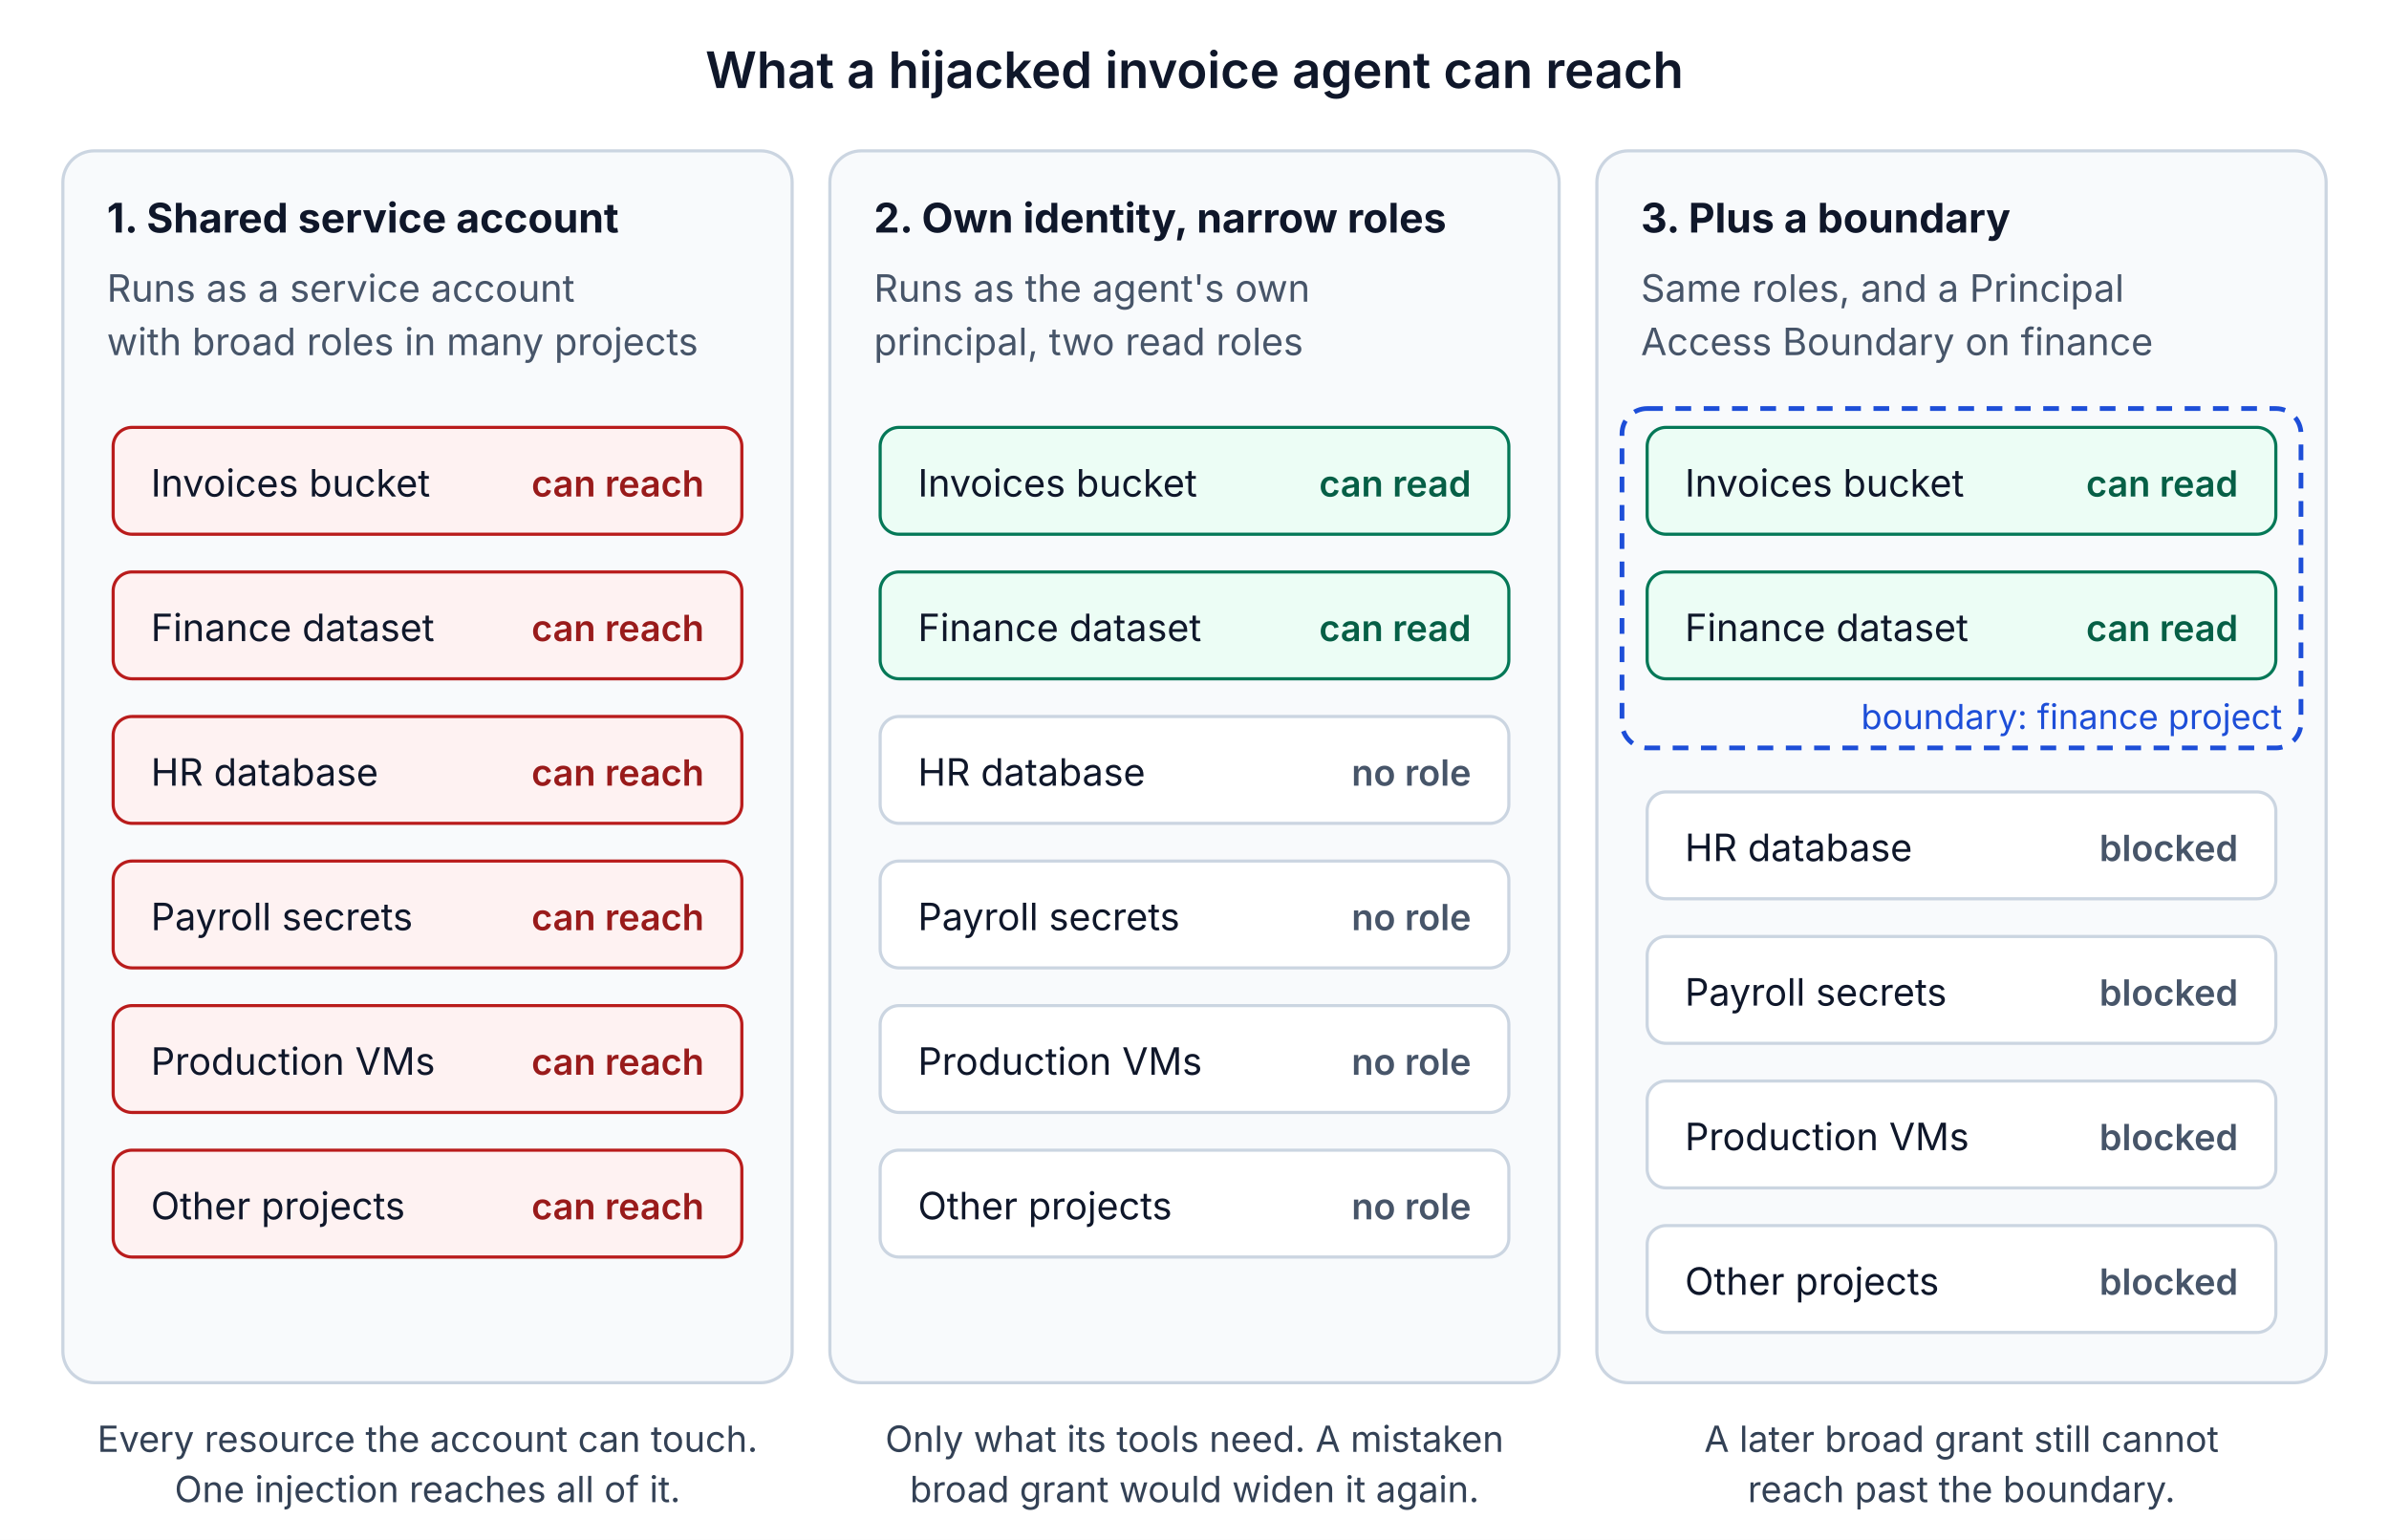
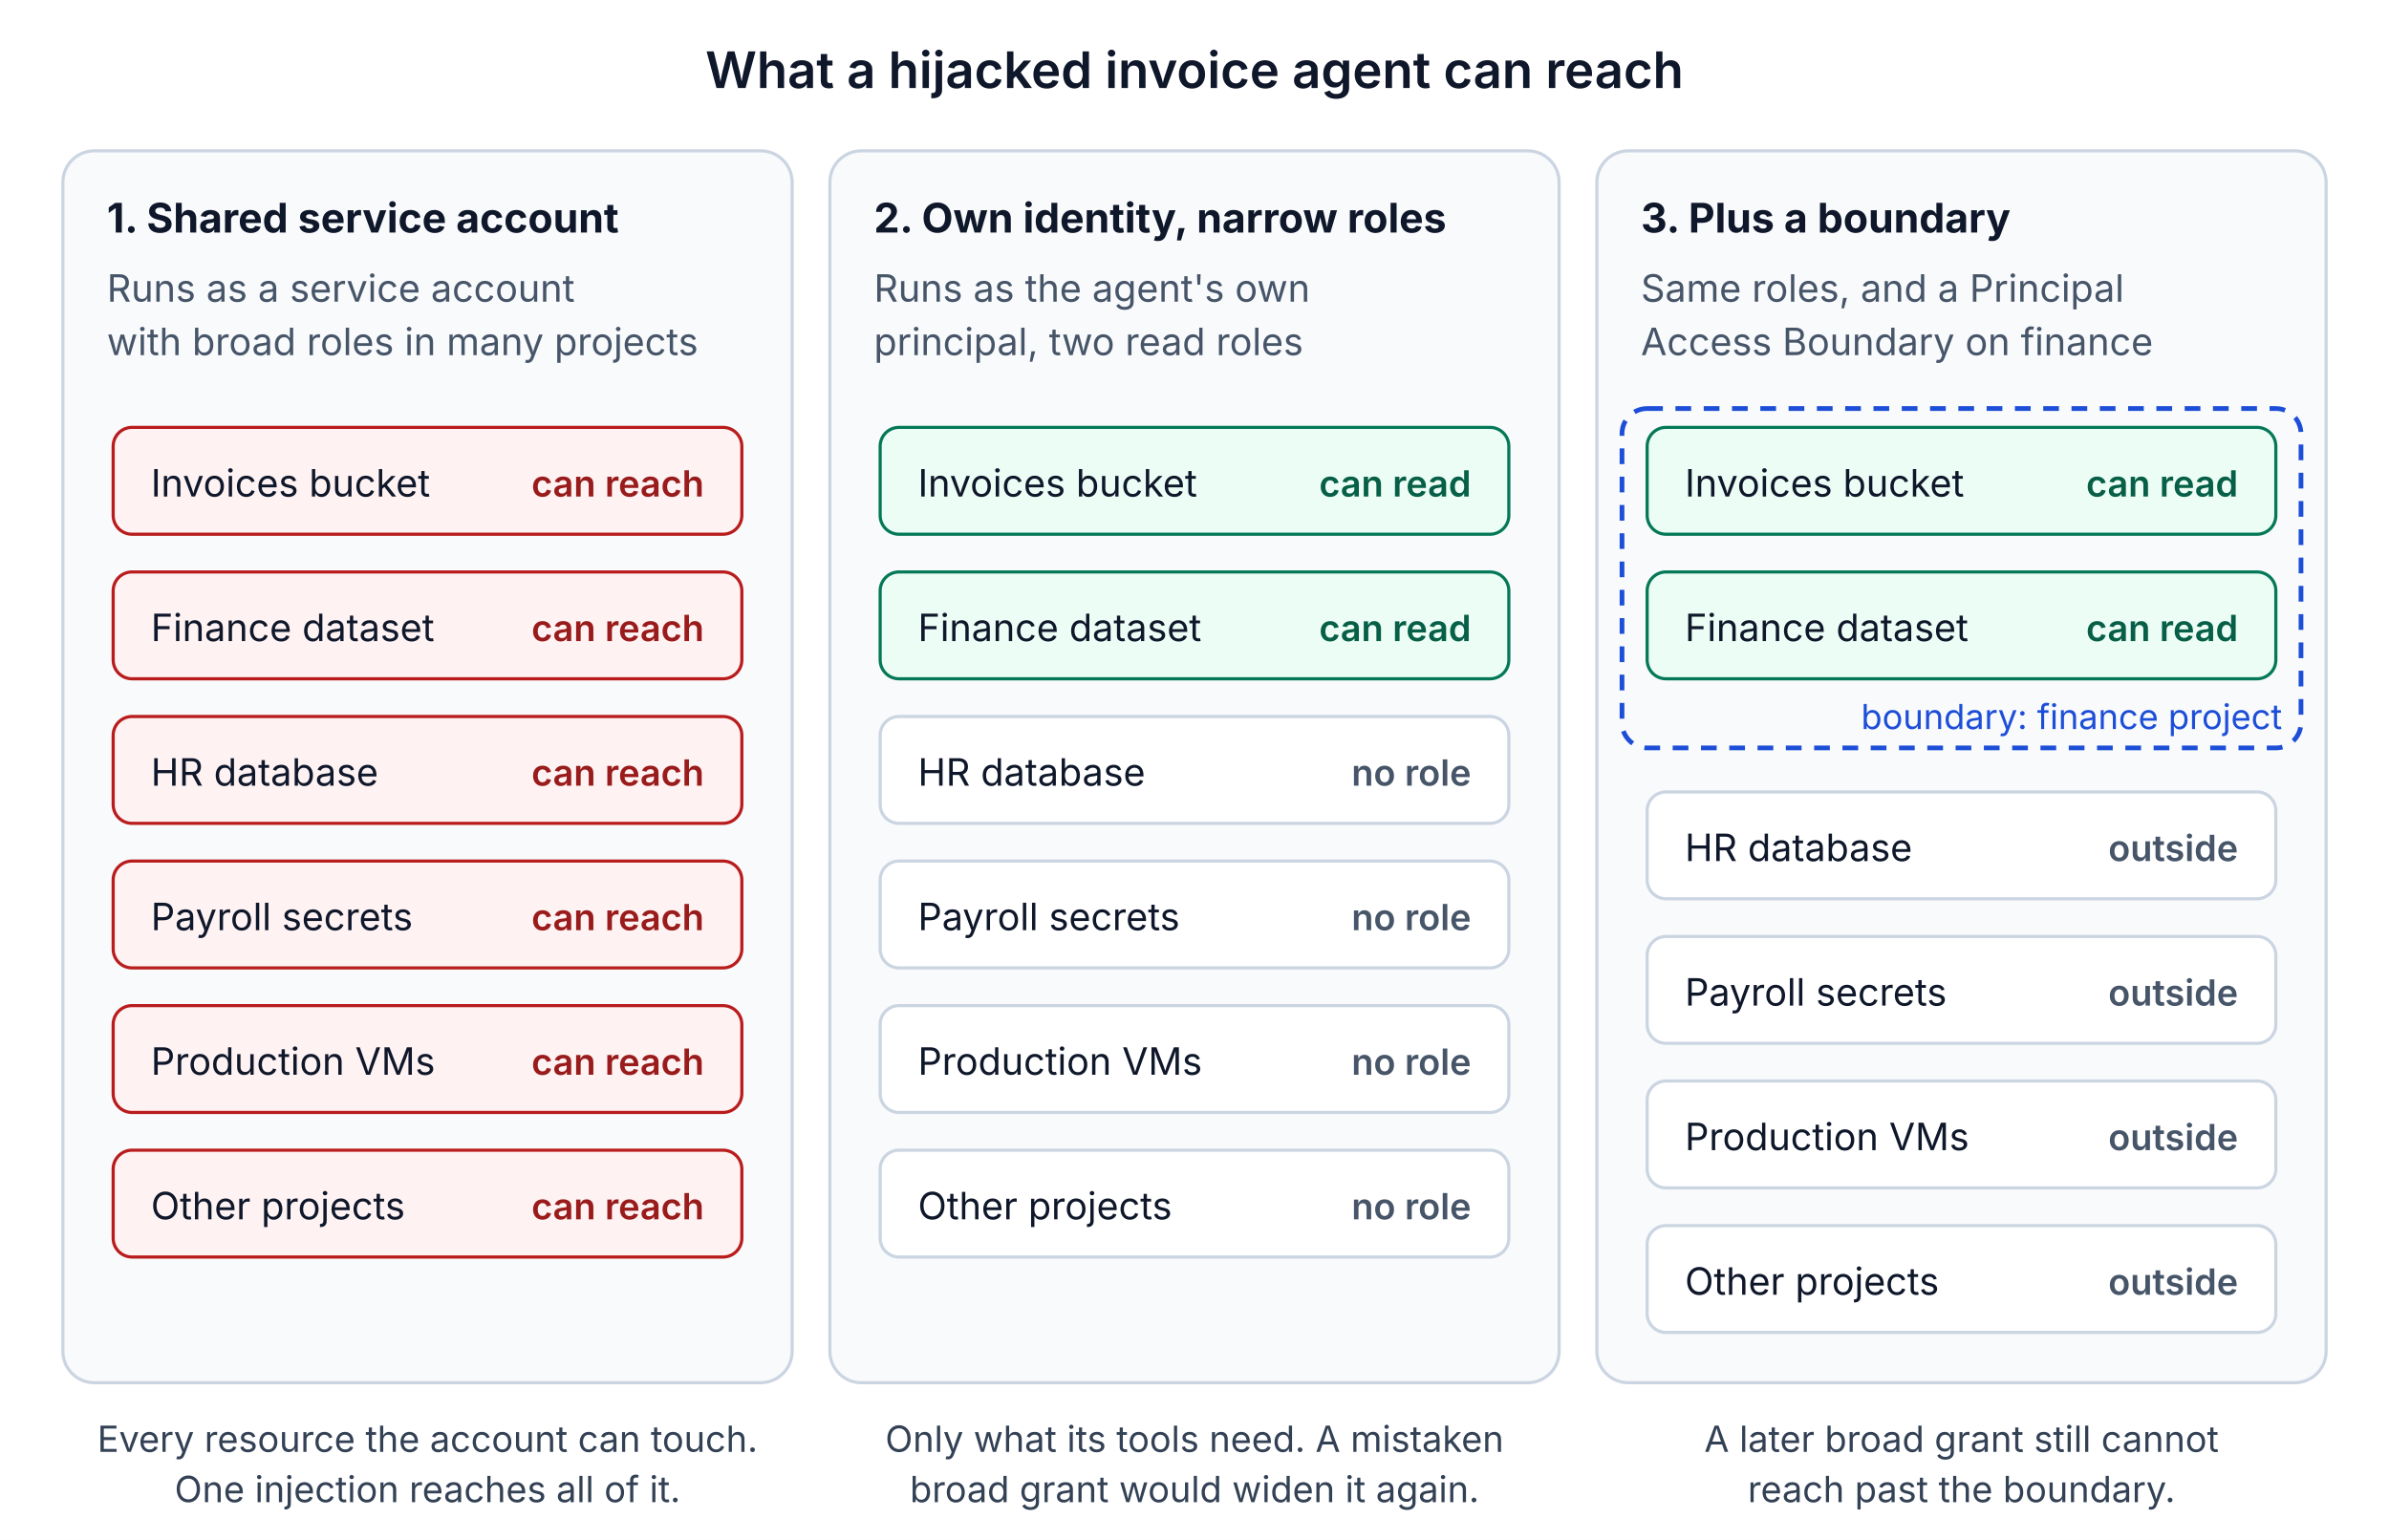
<svg xmlns="http://www.w3.org/2000/svg" viewBox="0 0 760 490" width="760" height="490" role="img" aria-label="Blast radius of a hijacked agent under a shared service account, under its own identity with narrow roles, and with a Principal Access Boundary added.">
  <rect width="760" height="490" fill="#ffffff" />
  <g font-family="Inter, system-ui, sans-serif">
    <text x="380.0" y="28" text-anchor="middle" font-size="16" font-weight="600" fill="#0f172a">What a hijacked invoice agent can reach</text>
    <rect x="20.0" y="48" width="232" height="392" rx="10" fill="#f8fafc" stroke="#cbd5e1" />
    <text x="34.0" y="74" font-size="13" font-weight="700" fill="#0f172a">1. Shared service account</text>
    <text x="34.0" y="96" font-size="12" fill="#475569">Runs as a service account</text>
    <text x="34.0" y="113" font-size="12" fill="#475569">with broad roles in many projects</text>
    <rect x="36.0" y="136" width="200" height="34" rx="6" fill="#fef2f2" stroke="#b91c1c" />
    <text x="48.0" y="158" font-size="12" fill="#0f172a">Invoices bucket</text>
    <text x="224.0" y="158" text-anchor="end" font-size="11.5" font-weight="600" fill="#991b1b">can reach</text>
    <rect x="36.0" y="182" width="200" height="34" rx="6" fill="#fef2f2" stroke="#b91c1c" />
    <text x="48.0" y="204" font-size="12" fill="#0f172a">Finance dataset</text>
    <text x="224.0" y="204" text-anchor="end" font-size="11.5" font-weight="600" fill="#991b1b">can reach</text>
    <rect x="36.0" y="228" width="200" height="34" rx="6" fill="#fef2f2" stroke="#b91c1c" />
    <text x="48.0" y="250" font-size="12" fill="#0f172a">HR database</text>
    <text x="224.0" y="250" text-anchor="end" font-size="11.5" font-weight="600" fill="#991b1b">can reach</text>
    <rect x="36.0" y="274" width="200" height="34" rx="6" fill="#fef2f2" stroke="#b91c1c" />
    <text x="48.0" y="296" font-size="12" fill="#0f172a">Payroll secrets</text>
    <text x="224.0" y="296" text-anchor="end" font-size="11.5" font-weight="600" fill="#991b1b">can reach</text>
    <rect x="36.0" y="320" width="200" height="34" rx="6" fill="#fef2f2" stroke="#b91c1c" />
    <text x="48.0" y="342" font-size="12" fill="#0f172a">Production VMs</text>
    <text x="224.0" y="342" text-anchor="end" font-size="11.5" font-weight="600" fill="#991b1b">can reach</text>
    <rect x="36.0" y="366" width="200" height="34" rx="6" fill="#fef2f2" stroke="#b91c1c" />
    <text x="48.0" y="388" font-size="12" fill="#0f172a">Other projects</text>
    <text x="224.0" y="388" text-anchor="end" font-size="11.5" font-weight="600" fill="#991b1b">can reach</text>
    <rect x="264.0" y="48" width="232" height="392" rx="10" fill="#f8fafc" stroke="#cbd5e1" />
    <text x="278.0" y="74" font-size="13" font-weight="700" fill="#0f172a">2. Own identity, narrow roles</text>
    <text x="278.0" y="96" font-size="12" fill="#475569">Runs as the agent's own</text>
    <text x="278.0" y="113" font-size="12" fill="#475569">principal, two read roles</text>
    <rect x="280.0" y="136" width="200" height="34" rx="6" fill="#ecfdf5" stroke="#047857" />
    <text x="292.0" y="158" font-size="12" fill="#0f172a">Invoices bucket</text>
    <text x="468.0" y="158" text-anchor="end" font-size="11.5" font-weight="600" fill="#065f46">can read</text>
    <rect x="280.0" y="182" width="200" height="34" rx="6" fill="#ecfdf5" stroke="#047857" />
    <text x="292.0" y="204" font-size="12" fill="#0f172a">Finance dataset</text>
    <text x="468.0" y="204" text-anchor="end" font-size="11.5" font-weight="600" fill="#065f46">can read</text>
    <rect x="280.0" y="228" width="200" height="34" rx="6" fill="#ffffff" stroke="#cbd5e1" />
    <text x="292.0" y="250" font-size="12" fill="#0f172a">HR database</text>
    <text x="468.0" y="250" text-anchor="end" font-size="11.5" font-weight="600" fill="#475569">no role</text>
    <rect x="280.0" y="274" width="200" height="34" rx="6" fill="#ffffff" stroke="#cbd5e1" />
    <text x="292.0" y="296" font-size="12" fill="#0f172a">Payroll secrets</text>
    <text x="468.0" y="296" text-anchor="end" font-size="11.5" font-weight="600" fill="#475569">no role</text>
    <rect x="280.0" y="320" width="200" height="34" rx="6" fill="#ffffff" stroke="#cbd5e1" />
    <text x="292.0" y="342" font-size="12" fill="#0f172a">Production VMs</text>
    <text x="468.0" y="342" text-anchor="end" font-size="11.5" font-weight="600" fill="#475569">no role</text>
    <rect x="280.0" y="366" width="200" height="34" rx="6" fill="#ffffff" stroke="#cbd5e1" />
    <text x="292.0" y="388" font-size="12" fill="#0f172a">Other projects</text>
    <text x="468.0" y="388" text-anchor="end" font-size="11.5" font-weight="600" fill="#475569">no role</text>
    <rect x="508.0" y="48" width="232" height="392" rx="10" fill="#f8fafc" stroke="#cbd5e1" />
    <text x="522.0" y="74" font-size="13" font-weight="700" fill="#0f172a">3. Plus a boundary</text>
    <text x="522.0" y="96" font-size="12" fill="#475569">Same roles, and a Principal</text>
    <text x="522.0" y="113" font-size="12" fill="#475569">Access Boundary on finance</text>
    <rect x="516.0" y="130" width="216" height="108" rx="8" fill="none" stroke="#1d4ed8" stroke-dasharray="5 4" stroke-width="1.5" />
    <text x="726.0" y="232" text-anchor="end" font-size="11" fill="#1d4ed8">boundary: finance project</text>
    <rect x="524.0" y="136" width="200" height="34" rx="6" fill="#ecfdf5" stroke="#047857" />
    <text x="536.0" y="158" font-size="12" fill="#0f172a">Invoices bucket</text>
    <text x="712.0" y="158" text-anchor="end" font-size="11.5" font-weight="600" fill="#065f46">can read</text>
    <rect x="524.0" y="182" width="200" height="34" rx="6" fill="#ecfdf5" stroke="#047857" />
    <text x="536.0" y="204" font-size="12" fill="#0f172a">Finance dataset</text>
    <text x="712.0" y="204" text-anchor="end" font-size="11.5" font-weight="600" fill="#065f46">can read</text>
    <rect x="524.0" y="252" width="200" height="34" rx="6" fill="#ffffff" stroke="#cbd5e1" />
    <text x="536.0" y="274" font-size="12" fill="#0f172a">HR database</text>
-     <text x="712.0" y="274" text-anchor="end" font-size="11.5" font-weight="600" fill="#475569">blocked</text>
+     <text x="712.0" y="274" text-anchor="end" font-size="11.5" font-weight="600" fill="#475569">outside</text>
    <rect x="524.0" y="298" width="200" height="34" rx="6" fill="#ffffff" stroke="#cbd5e1" />
    <text x="536.0" y="320" font-size="12" fill="#0f172a">Payroll secrets</text>
-     <text x="712.0" y="320" text-anchor="end" font-size="11.5" font-weight="600" fill="#475569">blocked</text>
+     <text x="712.0" y="320" text-anchor="end" font-size="11.5" font-weight="600" fill="#475569">outside</text>
    <rect x="524.0" y="344" width="200" height="34" rx="6" fill="#ffffff" stroke="#cbd5e1" />
    <text x="536.0" y="366" font-size="12" fill="#0f172a">Production VMs</text>
-     <text x="712.0" y="366" text-anchor="end" font-size="11.5" font-weight="600" fill="#475569">blocked</text>
+     <text x="712.0" y="366" text-anchor="end" font-size="11.5" font-weight="600" fill="#475569">outside</text>
    <rect x="524.0" y="390" width="200" height="34" rx="6" fill="#ffffff" stroke="#cbd5e1" />
    <text x="536.0" y="412" font-size="12" fill="#0f172a">Other projects</text>
-     <text x="712.0" y="412" text-anchor="end" font-size="11.5" font-weight="600" fill="#475569">blocked</text>
+     <text x="712.0" y="412" text-anchor="end" font-size="11.5" font-weight="600" fill="#475569">outside</text>
    <text x="136.0" y="462" text-anchor="middle" font-size="11.5" fill="#334155">Every resource the account can touch.</text>
    <text x="136.0" y="478" text-anchor="middle" font-size="11.5" fill="#334155">One injection reaches all of it.</text>
    <text x="380.0" y="462" text-anchor="middle" font-size="11.5" fill="#334155">Only what its tools need. A mistaken</text>
    <text x="380.0" y="478" text-anchor="middle" font-size="11.5" fill="#334155">broad grant would widen it again.</text>
    <text x="624.0" y="462" text-anchor="middle" font-size="11.5" fill="#334155">A later broad grant still cannot</text>
    <text x="624.0" y="478" text-anchor="middle" font-size="11.5" fill="#334155">reach past the boundary.</text>
  </g>
</svg>
